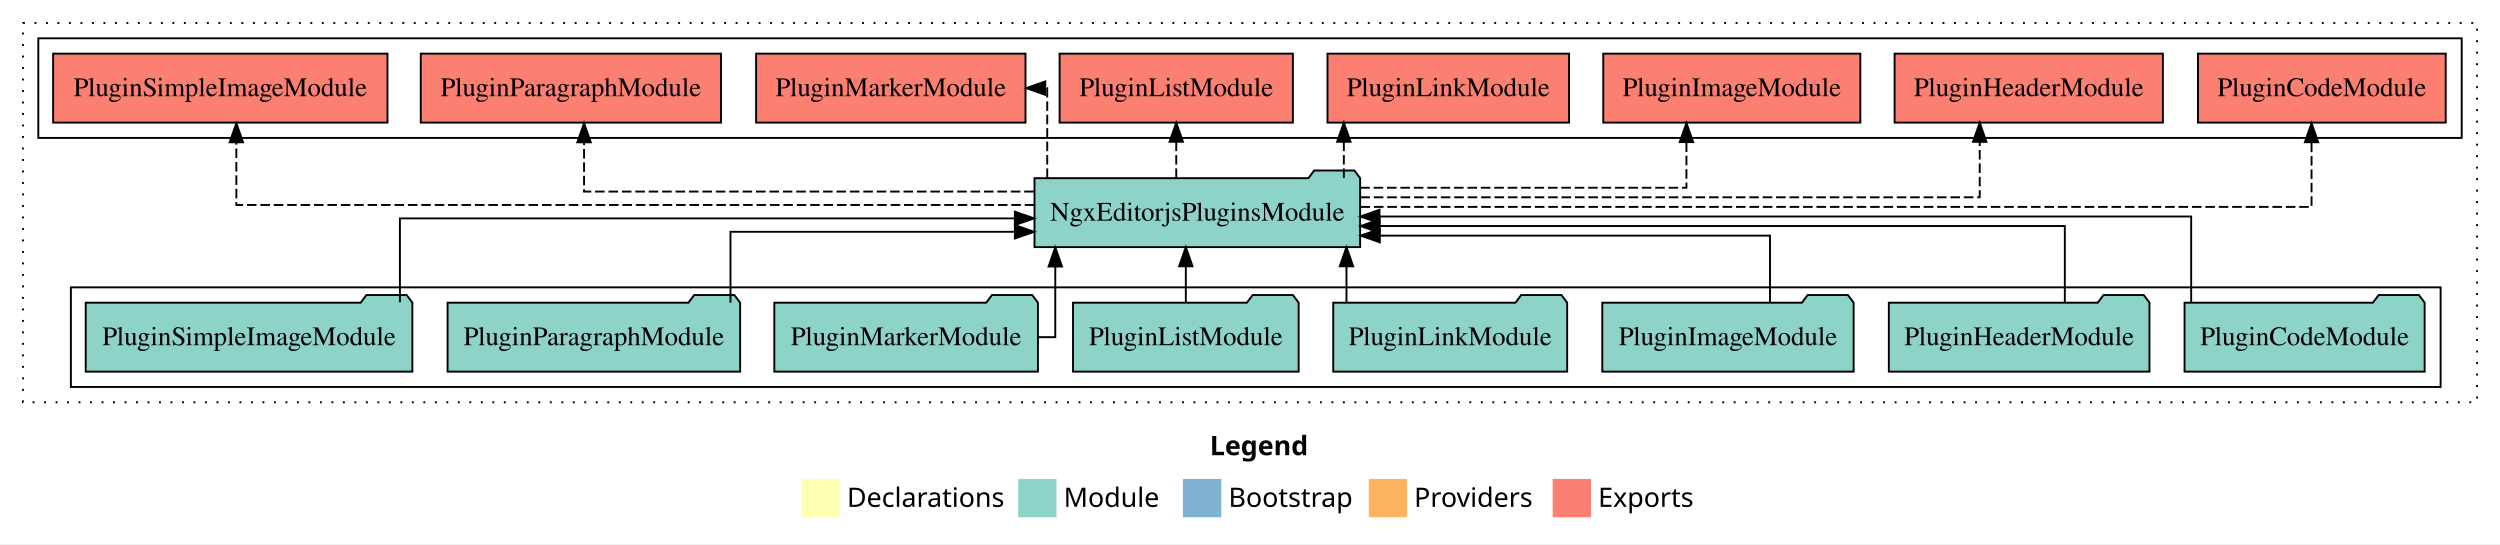
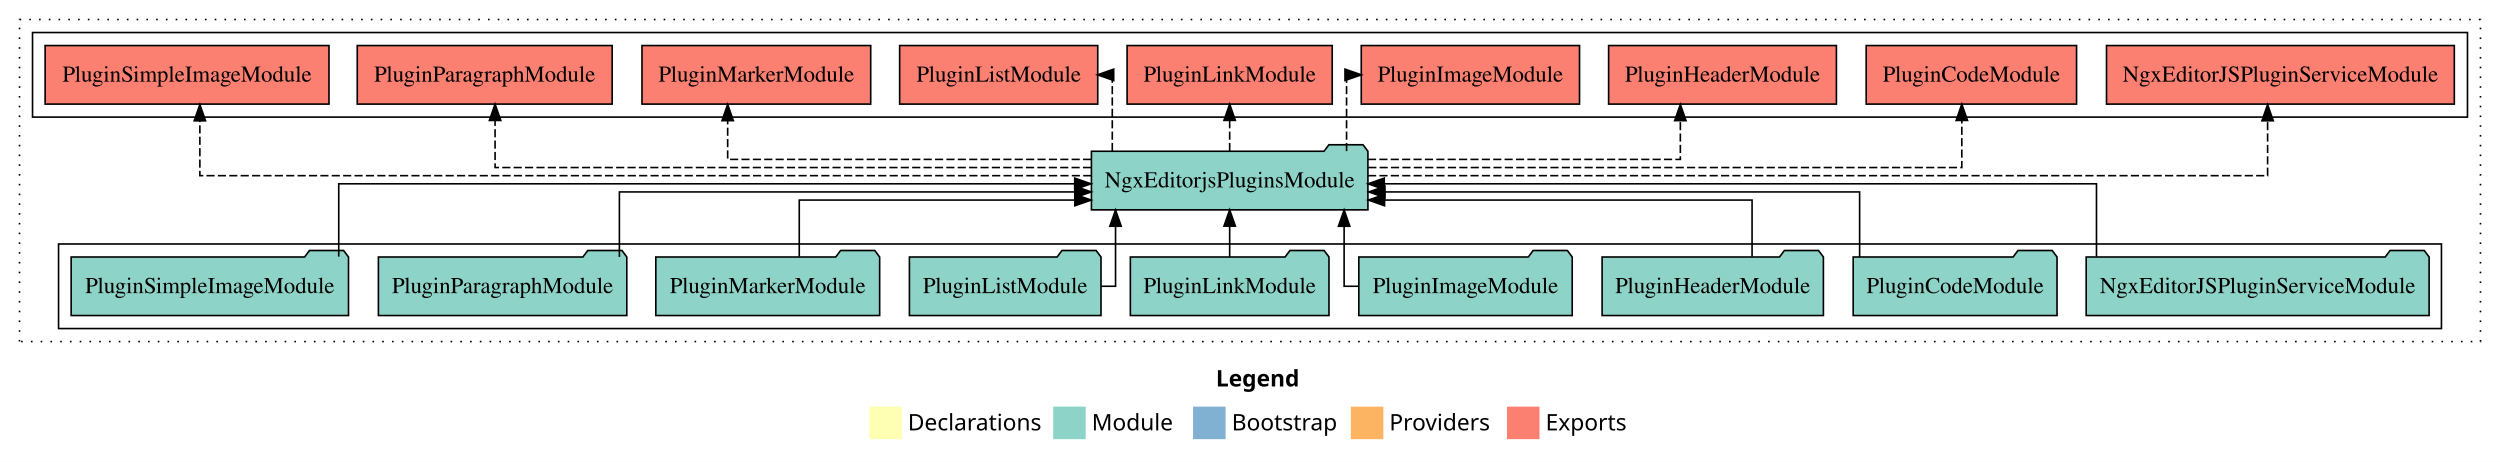
- <svg xmlns="http://www.w3.org/2000/svg" width="1305pt" height="284pt" viewBox="0.00 0.00 1305.00 284.00">
+ <svg xmlns="http://www.w3.org/2000/svg" width="1537pt" height="284pt" viewBox="0.00 0.00 1537.00 284.00">
  <g id="graph0" class="graph" transform="scale(1 1) rotate(0) translate(4 280)">
-     <polygon fill="#ffffff" stroke="transparent" points="-4,4 -4,-280 1301,-280 1301,4 -4,4" />
-     <text text-anchor="start" x="627.509" y="-42.4" font-family="sans-serif" font-weight="bold" font-size="14.00" fill="#000000">Legend</text>
-     <polygon fill="#ffffb3" stroke="transparent" points="414.5,-10 414.5,-30 434.5,-30 434.5,-10 414.5,-10" />
-     <text text-anchor="start" x="438.129" y="-15.4" font-family="sans-serif" font-size="14.00" fill="#000000">  Declarations</text>
-     <polygon fill="#8dd3c7" stroke="transparent" points="527.5,-10 527.5,-30 547.5,-30 547.5,-10 527.5,-10" />
-     <text text-anchor="start" x="551.225" y="-15.4" font-family="sans-serif" font-size="14.00" fill="#000000">  Module</text>
-     <polygon fill="#80b1d3" stroke="transparent" points="613.5,-10 613.5,-30 633.5,-30 633.5,-10 613.5,-10" />
-     <text text-anchor="start" x="637.281" y="-15.4" font-family="sans-serif" font-size="14.00" fill="#000000">  Bootstrap</text>
-     <polygon fill="#fdb462" stroke="transparent" points="710.5,-10 710.5,-30 730.5,-30 730.5,-10 710.5,-10" />
-     <text text-anchor="start" x="734.173" y="-15.4" font-family="sans-serif" font-size="14.00" fill="#000000">  Providers</text>
-     <polygon fill="#fb8072" stroke="transparent" points="806.5,-10 806.5,-30 826.5,-30 826.5,-10 806.5,-10" />
-     <text text-anchor="start" x="830.226" y="-15.4" font-family="sans-serif" font-size="14.00" fill="#000000">  Exports</text>
+     <polygon fill="#ffffff" stroke="transparent" points="-4,4 -4,-280 1533,-280 1533,4 -4,4" />
+     <text text-anchor="start" x="743.509" y="-42.4" font-family="sans-serif" font-weight="bold" font-size="14.00" fill="#000000">Legend</text>
+     <polygon fill="#ffffb3" stroke="transparent" points="530.5,-10 530.5,-30 550.5,-30 550.5,-10 530.5,-10" />
+     <text text-anchor="start" x="554.129" y="-15.4" font-family="sans-serif" font-size="14.00" fill="#000000">  Declarations</text>
+     <polygon fill="#8dd3c7" stroke="transparent" points="643.5,-10 643.5,-30 663.5,-30 663.5,-10 643.5,-10" />
+     <text text-anchor="start" x="667.225" y="-15.4" font-family="sans-serif" font-size="14.00" fill="#000000">  Module</text>
+     <polygon fill="#80b1d3" stroke="transparent" points="729.5,-10 729.5,-30 749.5,-30 749.5,-10 729.5,-10" />
+     <text text-anchor="start" x="753.281" y="-15.4" font-family="sans-serif" font-size="14.00" fill="#000000">  Bootstrap</text>
+     <polygon fill="#fdb462" stroke="transparent" points="826.5,-10 826.5,-30 846.5,-30 846.5,-10 826.5,-10" />
+     <text text-anchor="start" x="850.173" y="-15.4" font-family="sans-serif" font-size="14.00" fill="#000000">  Providers</text>
+     <polygon fill="#fb8072" stroke="transparent" points="922.5,-10 922.5,-30 942.5,-30 942.5,-10 922.5,-10" />
+     <text text-anchor="start" x="946.226" y="-15.4" font-family="sans-serif" font-size="14.00" fill="#000000">  Exports</text>
    <g id="clust1" class="cluster">
-       <polygon fill="none" stroke="#000000" stroke-dasharray="1,5" points="8,-70 8,-268 1289,-268 1289,-70 8,-70" />
+       <polygon fill="none" stroke="#000000" stroke-dasharray="1,5" points="8,-70 8,-268 1521,-268 1521,-70 8,-70" />
    </g>
    <g id="clust3" class="cluster">
-       <polygon fill="none" stroke="#000000" points="33,-78 33,-130 1270,-130 1270,-78 33,-78" />
+       <polygon fill="none" stroke="#000000" points="32,-78 32,-130 1497,-130 1497,-78 32,-78" />
    </g>
    <g id="clust4" class="cluster">
-       <polygon fill="none" stroke="#000000" points="16,-208 16,-260 1281,-260 1281,-208 16,-208" />
+       <polygon fill="none" stroke="#000000" points="16,-208 16,-260 1513,-260 1513,-208 16,-208" />
    </g>
    <g id="node1" class="node">
-       <polygon fill="#8dd3c7" stroke="#000000" points="1261.665,-122 1258.665,-126 1237.665,-126 1234.665,-122 1136.335,-122 1136.335,-86 1261.665,-86 1261.665,-122" />
-       <text text-anchor="middle" x="1199" y="-99.8" font-family="Times,serif" font-size="14.00" fill="#000000">PluginCodeModule</text>
+       <polygon fill="#8dd3c7" stroke="#000000" points="1489.42,-122 1486.42,-126 1465.42,-126 1462.42,-122 1278.58,-122 1278.58,-86 1489.42,-86 1489.42,-122" />
+       <text text-anchor="middle" x="1384" y="-99.8" font-family="Times,serif" font-size="14.00" fill="#000000">NgxEditorJSPluginServiceModule</text>
+     </g>
+     <g id="node10" class="node">
+       <polygon fill="#8dd3c7" stroke="#000000" points="836.994,-187 833.994,-191 812.994,-191 809.994,-187 667.006,-187 667.006,-151 836.994,-151 836.994,-187" />
+       <text text-anchor="middle" x="752" y="-164.8" font-family="Times,serif" font-size="14.00" fill="#000000">NgxEditorjsPluginsModule</text>
+     </g>
+     <g id="edge1" class="edge">
+       <path fill="none" stroke="#000000" d="M1284.915,-122.222C1284.915,-140.828 1284.915,-167 1284.915,-167 1284.915,-167 847.031,-167 847.031,-167" />
+       <polygon fill="#000000" stroke="#000000" points="847.031,-163.5 837.031,-167 847.031,-170.5 847.031,-163.5" />
+     </g>
+     <g id="node2" class="node">
+       <polygon fill="#8dd3c7" stroke="#000000" points="1260.665,-122 1257.665,-126 1236.665,-126 1233.665,-122 1135.335,-122 1135.335,-86 1260.665,-86 1260.665,-122" />
+       <text text-anchor="middle" x="1198" y="-99.8" font-family="Times,serif" font-size="14.00" fill="#000000">PluginCodeModule</text>
+     </g>
+     <g id="edge2" class="edge">
+       <path fill="none" stroke="#000000" d="M1139.293,-122.034C1139.293,-139.06 1139.293,-162 1139.293,-162 1139.293,-162 847.472,-162 847.472,-162" />
+       <polygon fill="#000000" stroke="#000000" points="847.472,-158.5 837.472,-162 847.472,-165.5 847.472,-158.5" />
+     </g>
+     <g id="node3" class="node">
+       <polygon fill="#8dd3c7" stroke="#000000" points="1117.025,-122 1114.025,-126 1093.025,-126 1090.025,-122 980.975,-122 980.975,-86 1117.025,-86 1117.025,-122" />
+       <text text-anchor="middle" x="1049" y="-99.8" font-family="Times,serif" font-size="14.00" fill="#000000">PluginHeaderModule</text>
+     </g>
+     <g id="edge3" class="edge">
+       <path fill="none" stroke="#000000" d="M1073.171,-122.24C1073.171,-137.571 1073.171,-157 1073.171,-157 1073.171,-157 847.225,-157 847.225,-157" />
+       <polygon fill="#000000" stroke="#000000" points="847.225,-153.5 837.225,-157 847.225,-160.5 847.225,-153.5" />
+     </g>
+     <g id="node4" class="node">
+       <polygon fill="#8dd3c7" stroke="#000000" points="962.594,-122 959.594,-126 938.594,-126 935.594,-122 831.406,-122 831.406,-86 962.594,-86 962.594,-122" />
+       <text text-anchor="middle" x="897" y="-99.8" font-family="Times,serif" font-size="14.00" fill="#000000">PluginImageModule</text>
+     </g>
+     <g id="edge4" class="edge">
+       <path fill="none" stroke="#000000" d="M831.22,-104C825.811,-104 822.366,-104 822.366,-104 822.366,-104 822.366,-140.894 822.366,-140.894" />
+       <polygon fill="#000000" stroke="#000000" points="818.866,-140.894 822.366,-150.894 825.866,-140.894 818.866,-140.894" />
+     </g>
+     <g id="node5" class="node">
+       <polygon fill="#8dd3c7" stroke="#000000" points="813.058,-122 810.058,-126 789.058,-126 786.058,-122 690.942,-122 690.942,-86 813.058,-86 813.058,-122" />
+       <text text-anchor="middle" x="752" y="-99.8" font-family="Times,serif" font-size="14.00" fill="#000000">PluginLinkModule</text>
+     </g>
+     <g id="edge5" class="edge">
+       <path fill="none" stroke="#000000" d="M752,-122.106C752,-122.106 752,-140.991 752,-140.991" />
+       <polygon fill="#000000" stroke="#000000" points="748.5,-140.991 752,-150.991 755.5,-140.991 748.5,-140.991" />
+     </g>
+     <g id="node6" class="node">
+       <polygon fill="#8dd3c7" stroke="#000000" points="672.892,-122 669.892,-126 648.892,-126 645.892,-122 555.108,-122 555.108,-86 672.892,-86 672.892,-122" />
+       <text text-anchor="middle" x="614" y="-99.8" font-family="Times,serif" font-size="14.00" fill="#000000">PluginListModule</text>
+     </g>
+     <g id="edge6" class="edge">
+       <path fill="none" stroke="#000000" d="M672.966,-104C678.352,-104 681.834,-104 681.834,-104 681.834,-104 681.834,-140.894 681.834,-140.894" />
+       <polygon fill="#000000" stroke="#000000" points="678.334,-140.894 681.834,-150.894 685.334,-140.894 678.334,-140.894" />
+     </g>
+     <g id="node7" class="node">
+       <polygon fill="#8dd3c7" stroke="#000000" points="536.809,-122 533.809,-126 512.809,-126 509.809,-122 399.191,-122 399.191,-86 536.809,-86 536.809,-122" />
+       <text text-anchor="middle" x="468" y="-99.8" font-family="Times,serif" font-size="14.00" fill="#000000">PluginMarkerModule</text>
+     </g>
+     <g id="edge7" class="edge">
+       <path fill="none" stroke="#000000" d="M487.385,-122.24C487.385,-137.571 487.385,-157 487.385,-157 487.385,-157 656.817,-157 656.817,-157" />
+       <polygon fill="#000000" stroke="#000000" points="656.817,-160.5 666.817,-157 656.817,-153.5 656.817,-160.5" />
+     </g>
+     <g id="node8" class="node">
+       <polygon fill="#8dd3c7" stroke="#000000" points="381.361,-122 378.361,-126 357.361,-126 354.361,-122 228.639,-122 228.639,-86 381.361,-86 381.361,-122" />
+       <text text-anchor="middle" x="305" y="-99.8" font-family="Times,serif" font-size="14.00" fill="#000000">PluginParagraphModule</text>
+     </g>
+     <g id="edge8" class="edge">
+       <path fill="none" stroke="#000000" d="M376.806,-122.034C376.806,-139.06 376.806,-162 376.806,-162 376.806,-162 656.863,-162 656.863,-162" />
+       <polygon fill="#000000" stroke="#000000" points="656.863,-165.5 666.863,-162 656.862,-158.5 656.863,-165.5" />
    </g>
    <g id="node9" class="node">
-       <polygon fill="#8dd3c7" stroke="#000000" points="705.994,-187 702.994,-191 681.994,-191 678.994,-187 536.006,-187 536.006,-151 705.994,-151 705.994,-187" />
-       <text text-anchor="middle" x="621" y="-164.8" font-family="Times,serif" font-size="14.00" fill="#000000">NgxEditorjsPluginsModule</text>
+       <polygon fill="#8dd3c7" stroke="#000000" points="210.263,-122 207.263,-126 186.263,-126 183.263,-122 39.737,-122 39.737,-86 210.263,-86 210.263,-122" />
+       <text text-anchor="middle" x="125" y="-99.8" font-family="Times,serif" font-size="14.00" fill="#000000">PluginSimpleImageModule</text>
    </g>
-     <g id="edge1" class="edge">
-       <path fill="none" stroke="#000000" d="M1139.793,-122.222C1139.793,-140.828 1139.793,-167 1139.793,-167 1139.793,-167 716.087,-167 716.087,-167" />
-       <polygon fill="#000000" stroke="#000000" points="716.087,-163.5 706.087,-167 716.087,-170.5 716.087,-163.5" />
+     <g id="edge9" class="edge">
+       <path fill="none" stroke="#000000" d="M204.256,-122.222C204.256,-140.828 204.256,-167 204.256,-167 204.256,-167 656.716,-167 656.716,-167" />
+       <polygon fill="#000000" stroke="#000000" points="656.716,-170.5 666.716,-167 656.716,-163.5 656.716,-170.5" />
    </g>
-     <g id="node2" class="node">
-       <polygon fill="#8dd3c7" stroke="#000000" points="1118.025,-122 1115.025,-126 1094.025,-126 1091.025,-122 981.975,-122 981.975,-86 1118.025,-86 1118.025,-122" />
-       <text text-anchor="middle" x="1050" y="-99.8" font-family="Times,serif" font-size="14.00" fill="#000000">PluginHeaderModule</text>
+     <g id="node11" class="node">
+       <polygon fill="#fb8072" stroke="#000000" points="1504.919,-252 1291.081,-252 1291.081,-216 1504.919,-216 1504.919,-252" />
+       <text text-anchor="middle" x="1398" y="-229.8" font-family="Times,serif" font-size="14.00" fill="#000000">NgxEditorJSPluginServiceModule </text>
    </g>
-     <g id="edge2" class="edge">
-       <path fill="none" stroke="#000000" d="M1073.837,-122.034C1073.837,-139.06 1073.837,-162 1073.837,-162 1073.837,-162 716.175,-162 716.175,-162" />
-       <polygon fill="#000000" stroke="#000000" points="716.175,-158.5 706.175,-162 716.175,-165.5 716.175,-158.5" />
+     <g id="edge10" class="edge">
+       <path fill="none" stroke="#000000" stroke-dasharray="5,2" d="M837.068,-172C1010.801,-172 1390.125,-172 1390.125,-172 1390.125,-172 1390.125,-205.733 1390.125,-205.733" />
+       <polygon fill="#000000" stroke="#000000" points="1386.625,-205.733 1390.125,-215.733 1393.625,-205.733 1386.625,-205.733" />
    </g>
-     <g id="node3" class="node">
-       <polygon fill="#8dd3c7" stroke="#000000" points="963.594,-122 960.594,-126 939.594,-126 936.594,-122 832.406,-122 832.406,-86 963.594,-86 963.594,-122" />
-       <text text-anchor="middle" x="898" y="-99.8" font-family="Times,serif" font-size="14.00" fill="#000000">PluginImageModule</text>
-     </g>
-     <g id="edge3" class="edge">
-       <path fill="none" stroke="#000000" d="M919.932,-122.24C919.932,-137.571 919.932,-157 919.932,-157 919.932,-157 716.262,-157 716.262,-157" />
-       <polygon fill="#000000" stroke="#000000" points="716.262,-153.5 706.262,-157 716.262,-160.5 716.262,-153.5" />
-     </g>
-     <g id="node4" class="node">
-       <polygon fill="#8dd3c7" stroke="#000000" points="814.058,-122 811.058,-126 790.058,-126 787.058,-122 691.942,-122 691.942,-86 814.058,-86 814.058,-122" />
-       <text text-anchor="middle" x="753" y="-99.8" font-family="Times,serif" font-size="14.00" fill="#000000">PluginLinkModule</text>
-     </g>
-     <g id="edge4" class="edge">
-       <path fill="none" stroke="#000000" d="M698.859,-122.106C698.859,-122.106 698.859,-140.991 698.859,-140.991" />
-       <polygon fill="#000000" stroke="#000000" points="695.36,-140.991 698.859,-150.991 702.36,-140.991 695.36,-140.991" />
-     </g>
-     <g id="node5" class="node">
-       <polygon fill="#8dd3c7" stroke="#000000" points="673.892,-122 670.892,-126 649.892,-126 646.892,-122 556.108,-122 556.108,-86 673.892,-86 673.892,-122" />
-       <text text-anchor="middle" x="615" y="-99.8" font-family="Times,serif" font-size="14.00" fill="#000000">PluginListModule</text>
-     </g>
-     <g id="edge5" class="edge">
-       <path fill="none" stroke="#000000" d="M615,-122.106C615,-122.106 615,-140.991 615,-140.991" />
-       <polygon fill="#000000" stroke="#000000" points="611.5,-140.991 615,-150.991 618.5,-140.991 611.5,-140.991" />
-     </g>
-     <g id="node6" class="node">
-       <polygon fill="#8dd3c7" stroke="#000000" points="537.809,-122 534.809,-126 513.809,-126 510.809,-122 400.191,-122 400.191,-86 537.809,-86 537.809,-122" />
-       <text text-anchor="middle" x="469" y="-99.8" font-family="Times,serif" font-size="14.00" fill="#000000">PluginMarkerModule</text>
-     </g>
-     <g id="edge6" class="edge">
-       <path fill="none" stroke="#000000" d="M537.923,-104C543.39,-104 546.854,-104 546.854,-104 546.854,-104 546.854,-140.894 546.854,-140.894" />
-       <polygon fill="#000000" stroke="#000000" points="543.354,-140.894 546.854,-150.894 550.354,-140.894 543.354,-140.894" />
-     </g>
-     <g id="node7" class="node">
-       <polygon fill="#8dd3c7" stroke="#000000" points="382.361,-122 379.361,-126 358.361,-126 355.361,-122 229.639,-122 229.639,-86 382.361,-86 382.361,-122" />
-       <text text-anchor="middle" x="306" y="-99.8" font-family="Times,serif" font-size="14.00" fill="#000000">PluginParagraphModule</text>
-     </g>
-     <g id="edge7" class="edge">
-       <path fill="none" stroke="#000000" d="M377.306,-122.009C377.306,-138.049 377.306,-159 377.306,-159 377.306,-159 525.768,-159 525.768,-159" />
-       <polygon fill="#000000" stroke="#000000" points="525.768,-162.5 535.768,-159 525.768,-155.5 525.768,-162.5" />
-     </g>
-     <g id="node8" class="node">
-       <polygon fill="#8dd3c7" stroke="#000000" points="211.263,-122 208.263,-126 187.263,-126 184.263,-122 40.737,-122 40.737,-86 211.263,-86 211.263,-122" />
-       <text text-anchor="middle" x="126" y="-99.8" font-family="Times,serif" font-size="14.00" fill="#000000">PluginSimpleImageModule</text>
-     </g>
-     <g id="edge8" class="edge">
-       <path fill="none" stroke="#000000" d="M204.756,-122.267C204.756,-140.555 204.756,-166 204.756,-166 204.756,-166 525.763,-166 525.763,-166" />
-       <polygon fill="#000000" stroke="#000000" points="525.763,-169.5 535.763,-166 525.763,-162.5 525.763,-169.5" />
-     </g>
-     <g id="node10" class="node">
+     <g id="node12" class="node">
      <polygon fill="#fb8072" stroke="#000000" points="1272.665,-252 1143.335,-252 1143.335,-216 1272.665,-216 1272.665,-252" />
      <text text-anchor="middle" x="1208" y="-229.8" font-family="Times,serif" font-size="14.00" fill="#000000">PluginCodeModule </text>
    </g>
-     <g id="edge9" class="edge">
-       <path fill="none" stroke="#000000" stroke-dasharray="5,2" d="M706.196,-172C867.748,-172 1202.625,-172 1202.625,-172 1202.625,-172 1202.625,-205.733 1202.625,-205.733" />
-       <polygon fill="#000000" stroke="#000000" points="1199.125,-205.733 1202.625,-215.733 1206.125,-205.733 1199.125,-205.733" />
+     <g id="edge11" class="edge">
+       <path fill="none" stroke="#000000" stroke-dasharray="5,2" d="M837.194,-177C967.69,-177 1202.125,-177 1202.125,-177 1202.125,-177 1202.125,-205.965 1202.125,-205.965" />
+       <polygon fill="#000000" stroke="#000000" points="1198.625,-205.965 1202.125,-215.965 1205.625,-205.965 1198.625,-205.965" />
    </g>
-     <g id="node11" class="node">
+     <g id="node13" class="node">
      <polygon fill="#fb8072" stroke="#000000" points="1125.025,-252 984.975,-252 984.975,-216 1125.025,-216 1125.025,-252" />
      <text text-anchor="middle" x="1055" y="-229.8" font-family="Times,serif" font-size="14.00" fill="#000000">PluginHeaderModule </text>
    </g>
-     <g id="edge10" class="edge">
-       <path fill="none" stroke="#000000" stroke-dasharray="5,2" d="M706.12,-177C825.813,-177 1029.413,-177 1029.413,-177 1029.413,-177 1029.413,-205.965 1029.413,-205.965" />
-       <polygon fill="#000000" stroke="#000000" points="1025.913,-205.965 1029.413,-215.965 1032.913,-205.965 1025.913,-205.965" />
+     <g id="edge12" class="edge">
+       <path fill="none" stroke="#000000" stroke-dasharray="5,2" d="M837.016,-182C918.465,-182 1029.079,-182 1029.079,-182 1029.079,-182 1029.079,-205.813 1029.079,-205.813" />
+       <polygon fill="#000000" stroke="#000000" points="1025.579,-205.813 1029.079,-215.813 1032.579,-205.813 1025.579,-205.813" />
    </g>
-     <g id="node12" class="node">
+     <g id="node14" class="node">
      <polygon fill="#fb8072" stroke="#000000" points="967.095,-252 832.905,-252 832.905,-216 967.095,-216 967.095,-252" />
      <text text-anchor="middle" x="900" y="-229.8" font-family="Times,serif" font-size="14.00" fill="#000000">PluginImageModule </text>
    </g>
-     <g id="edge11" class="edge">
-       <path fill="none" stroke="#000000" stroke-dasharray="5,2" d="M706.017,-182C780.289,-182 876.318,-182 876.318,-182 876.318,-182 876.318,-205.813 876.318,-205.813" />
-       <polygon fill="#000000" stroke="#000000" points="872.818,-205.813 876.318,-215.813 879.818,-205.813 872.818,-205.813" />
+     <g id="edge13" class="edge">
+       <path fill="none" stroke="#000000" stroke-dasharray="5,2" d="M823.866,-187.106C823.866,-206.339 823.866,-234 823.866,-234 823.866,-234 824.769,-234 824.769,-234" />
+       <polygon fill="#000000" stroke="#000000" points="822.898,-237.5 832.898,-234 822.898,-230.5 822.898,-237.5" />
    </g>
-     <g id="node13" class="node">
+     <g id="node15" class="node">
      <polygon fill="#fb8072" stroke="#000000" points="815.057,-252 688.943,-252 688.943,-216 815.057,-216 815.057,-252" />
      <text text-anchor="middle" x="752" y="-229.8" font-family="Times,serif" font-size="14.00" fill="#000000">PluginLinkModule </text>
    </g>
-     <g id="edge12" class="edge">
-       <path fill="none" stroke="#000000" stroke-dasharray="5,2" d="M697.484,-187.106C697.484,-187.106 697.484,-205.991 697.484,-205.991" />
-       <polygon fill="#000000" stroke="#000000" points="693.985,-205.991 697.484,-215.991 700.985,-205.991 693.985,-205.991" />
+     <g id="edge14" class="edge">
+       <path fill="none" stroke="#000000" stroke-dasharray="5,2" d="M752,-187.106C752,-187.106 752,-205.991 752,-205.991" />
+       <polygon fill="#000000" stroke="#000000" points="748.5,-205.991 752,-215.991 755.5,-205.991 748.5,-205.991" />
    </g>
-     <g id="node14" class="node">
+     <g id="node16" class="node">
      <polygon fill="#fb8072" stroke="#000000" points="670.893,-252 549.107,-252 549.107,-216 670.893,-216 670.893,-252" />
      <text text-anchor="middle" x="610" y="-229.8" font-family="Times,serif" font-size="14.00" fill="#000000">PluginListModule </text>
    </g>
-     <g id="edge13" class="edge">
-       <path fill="none" stroke="#000000" stroke-dasharray="5,2" d="M610,-187.106C610,-187.106 610,-205.991 610,-205.991" />
-       <polygon fill="#000000" stroke="#000000" points="606.5,-205.991 610,-215.991 613.5,-205.991 606.5,-205.991" />
+     <g id="edge15" class="edge">
+       <path fill="none" stroke="#000000" stroke-dasharray="5,2" d="M679.834,-187.106C679.834,-206.339 679.834,-234 679.834,-234 679.834,-234 678.921,-234 678.921,-234" />
+       <polygon fill="#000000" stroke="#000000" points="680.704,-230.5 670.704,-234 680.704,-237.5 680.704,-230.5" />
    </g>
-     <g id="node15" class="node">
+     <g id="node17" class="node">
      <polygon fill="#fb8072" stroke="#000000" points="531.309,-252 390.691,-252 390.691,-216 531.309,-216 531.309,-252" />
      <text text-anchor="middle" x="461" y="-229.8" font-family="Times,serif" font-size="14.00" fill="#000000">PluginMarkerModule </text>
    </g>
-     <g id="edge14" class="edge">
-       <path fill="none" stroke="#000000" stroke-dasharray="5,2" d="M542.653,-187.106C542.653,-206.339 542.653,-234 542.653,-234 542.653,-234 541.552,-234 541.552,-234" />
-       <polygon fill="#000000" stroke="#000000" points="541.641,-230.5 531.641,-234 541.641,-237.5 541.641,-230.5" />
+     <g id="edge16" class="edge">
+       <path fill="none" stroke="#000000" stroke-dasharray="5,2" d="M666.847,-182C575.493,-182 443.365,-182 443.365,-182 443.365,-182 443.365,-205.813 443.365,-205.813" />
+       <polygon fill="#000000" stroke="#000000" points="439.865,-205.813 443.365,-215.813 446.865,-205.813 439.865,-205.813" />
    </g>
-     <g id="node16" class="node">
+     <g id="node18" class="node">
      <polygon fill="#fb8072" stroke="#000000" points="372.362,-252 215.638,-252 215.638,-216 372.362,-216 372.362,-252" />
      <text text-anchor="middle" x="294" y="-229.8" font-family="Times,serif" font-size="14.00" fill="#000000">PluginParagraphModule </text>
    </g>
-     <g id="edge15" class="edge">
-       <path fill="none" stroke="#000000" stroke-dasharray="5,2" d="M535.633,-180C440.8,-180 300.875,-180 300.875,-180 300.875,-180 300.875,-205.718 300.875,-205.718" />
-       <polygon fill="#000000" stroke="#000000" points="297.375,-205.718 300.875,-215.718 304.375,-205.718 297.375,-205.718" />
+     <g id="edge17" class="edge">
+       <path fill="none" stroke="#000000" stroke-dasharray="5,2" d="M666.788,-177C535.909,-177 300.375,-177 300.375,-177 300.375,-177 300.375,-205.965 300.375,-205.965" />
+       <polygon fill="#000000" stroke="#000000" points="296.875,-205.965 300.375,-215.965 303.875,-205.965 296.875,-205.965" />
    </g>
-     <g id="node17" class="node">
+     <g id="node19" class="node">
      <polygon fill="#fb8072" stroke="#000000" points="198.263,-252 23.737,-252 23.737,-216 198.263,-216 198.263,-252" />
      <text text-anchor="middle" x="111" y="-229.8" font-family="Times,serif" font-size="14.00" fill="#000000">PluginSimpleImageModule </text>
    </g>
-     <g id="edge16" class="edge">
-       <path fill="none" stroke="#000000" stroke-dasharray="5,2" d="M535.906,-173C392.79,-173 119.375,-173 119.375,-173 119.375,-173 119.375,-205.698 119.375,-205.698" />
-       <polygon fill="#000000" stroke="#000000" points="115.875,-205.698 119.375,-215.698 122.875,-205.698 115.875,-205.698" />
+     <g id="edge18" class="edge">
+       <path fill="none" stroke="#000000" stroke-dasharray="5,2" d="M666.943,-172C494.274,-172 118.875,-172 118.875,-172 118.875,-172 118.875,-205.733 118.875,-205.733" />
+       <polygon fill="#000000" stroke="#000000" points="115.375,-205.733 118.875,-215.733 122.375,-205.733 115.375,-205.733" />
    </g>
  </g>
</svg>
